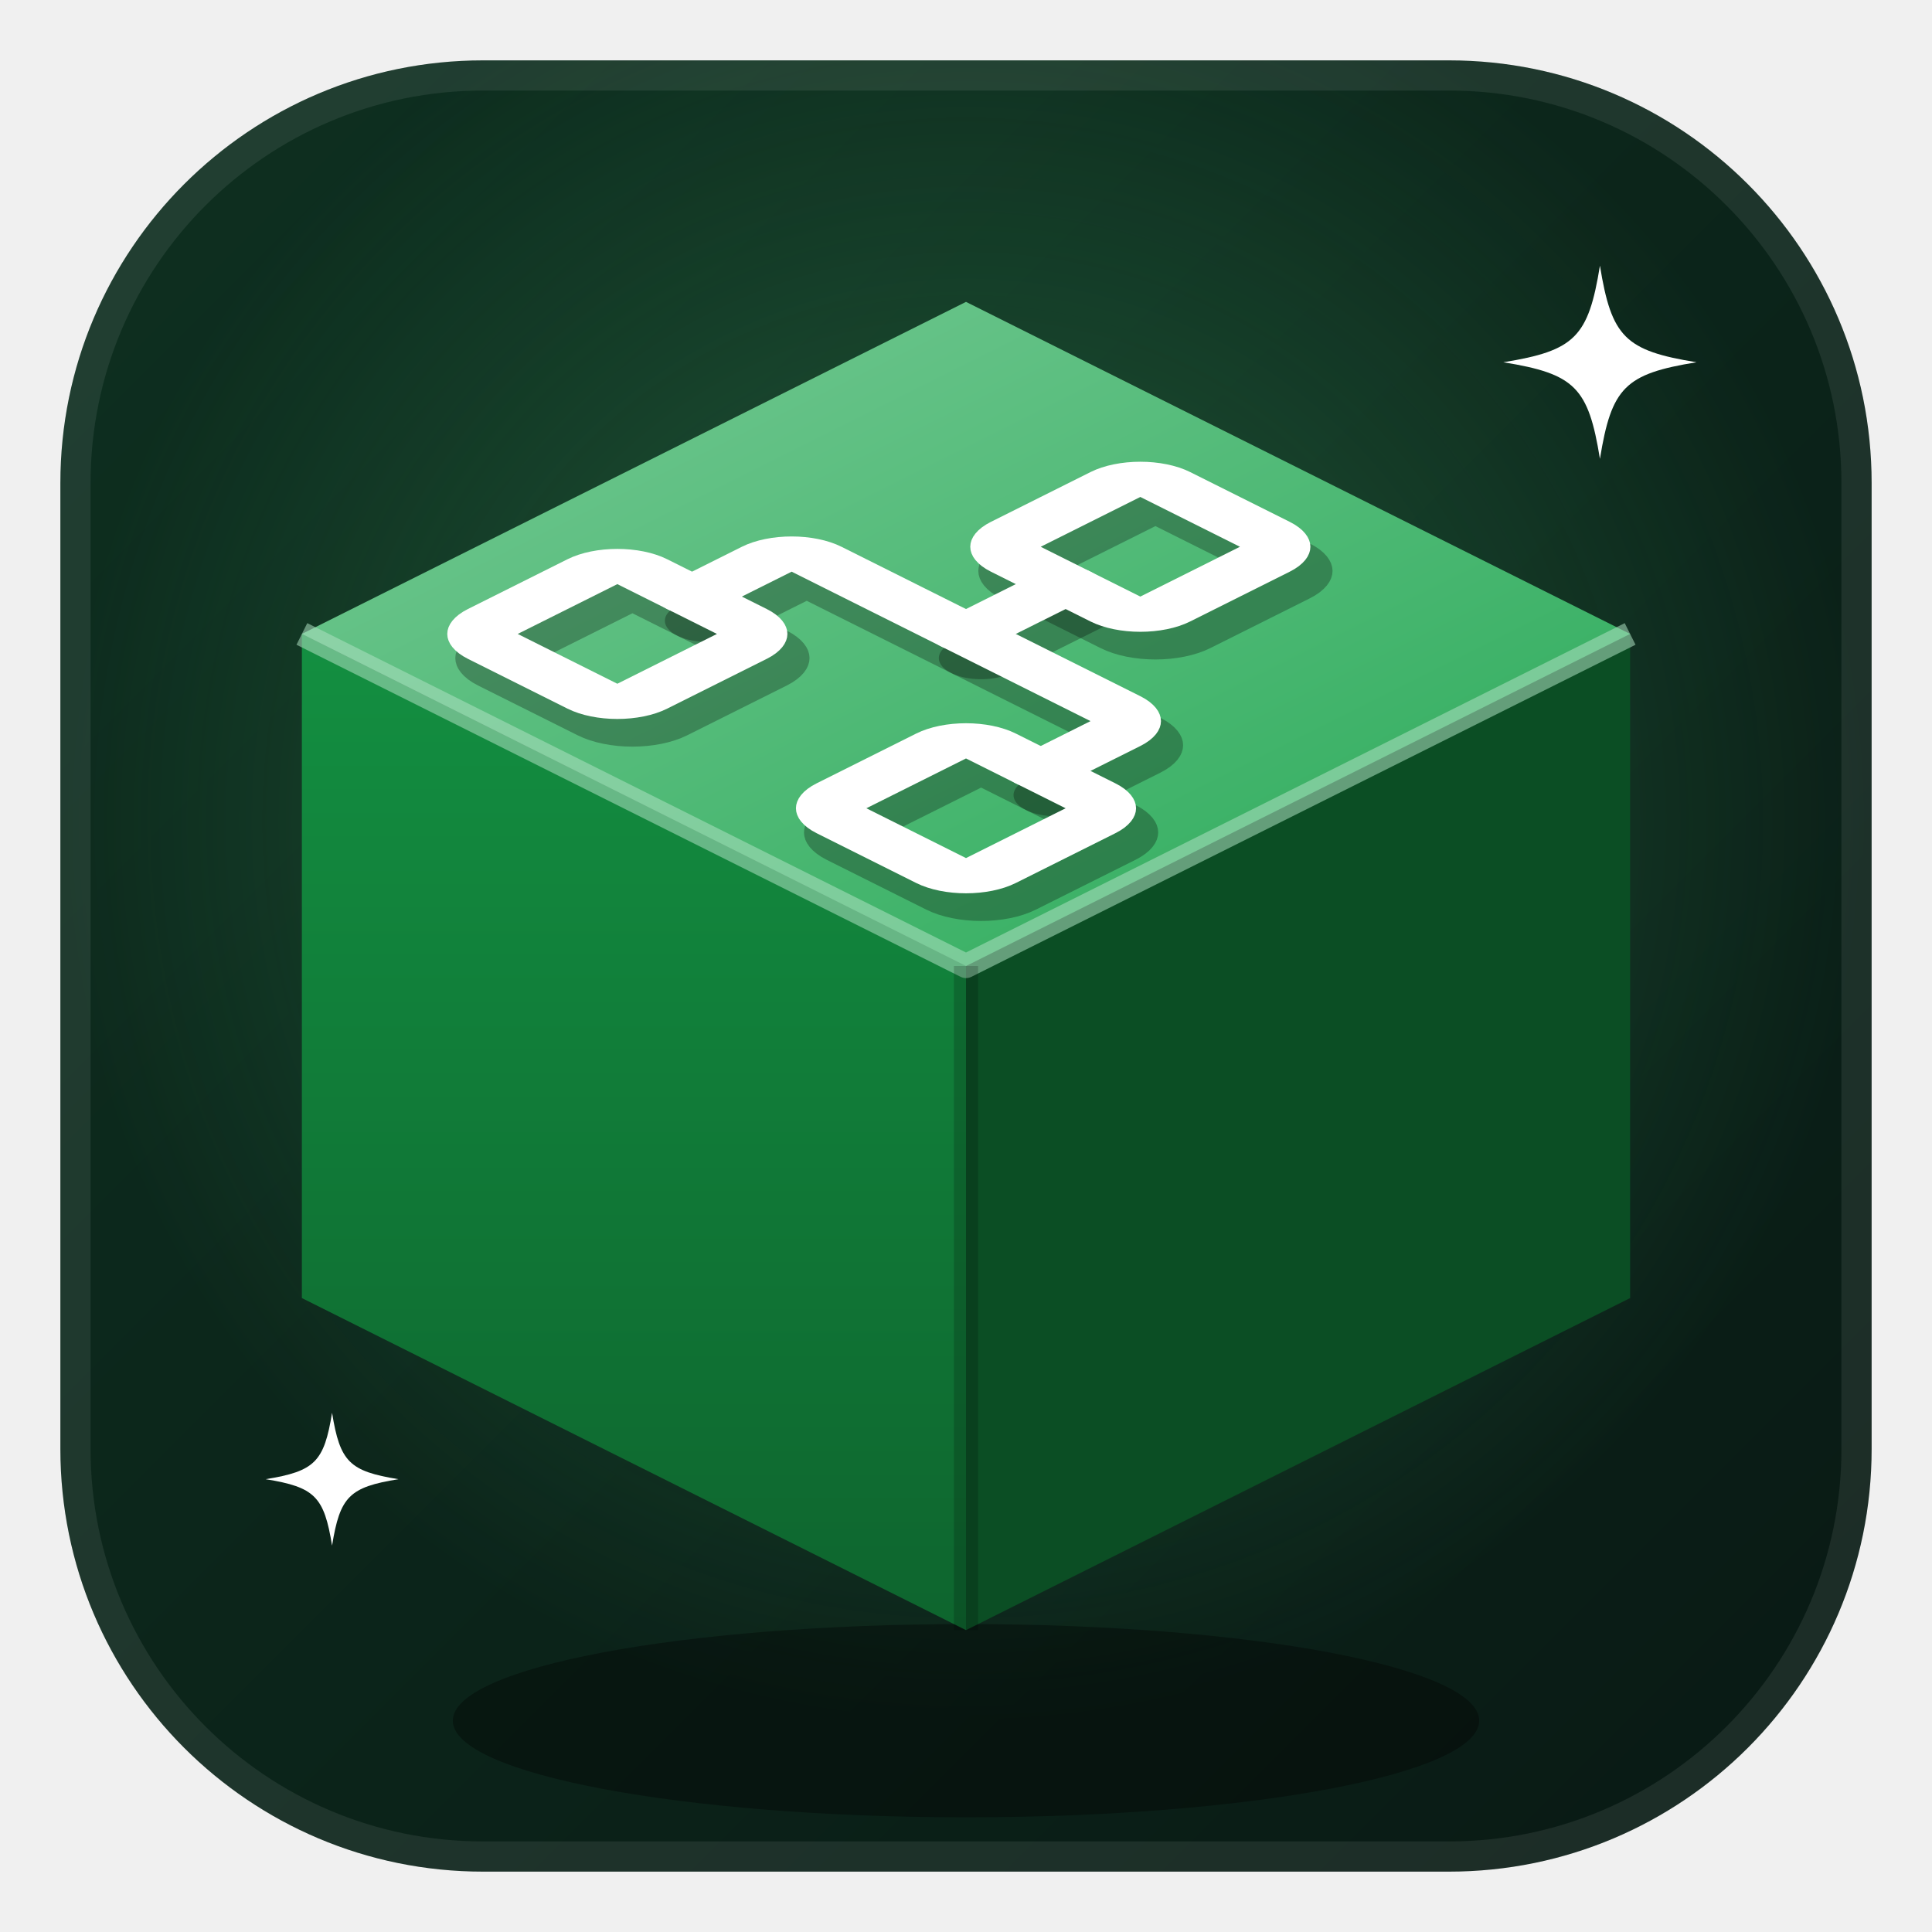
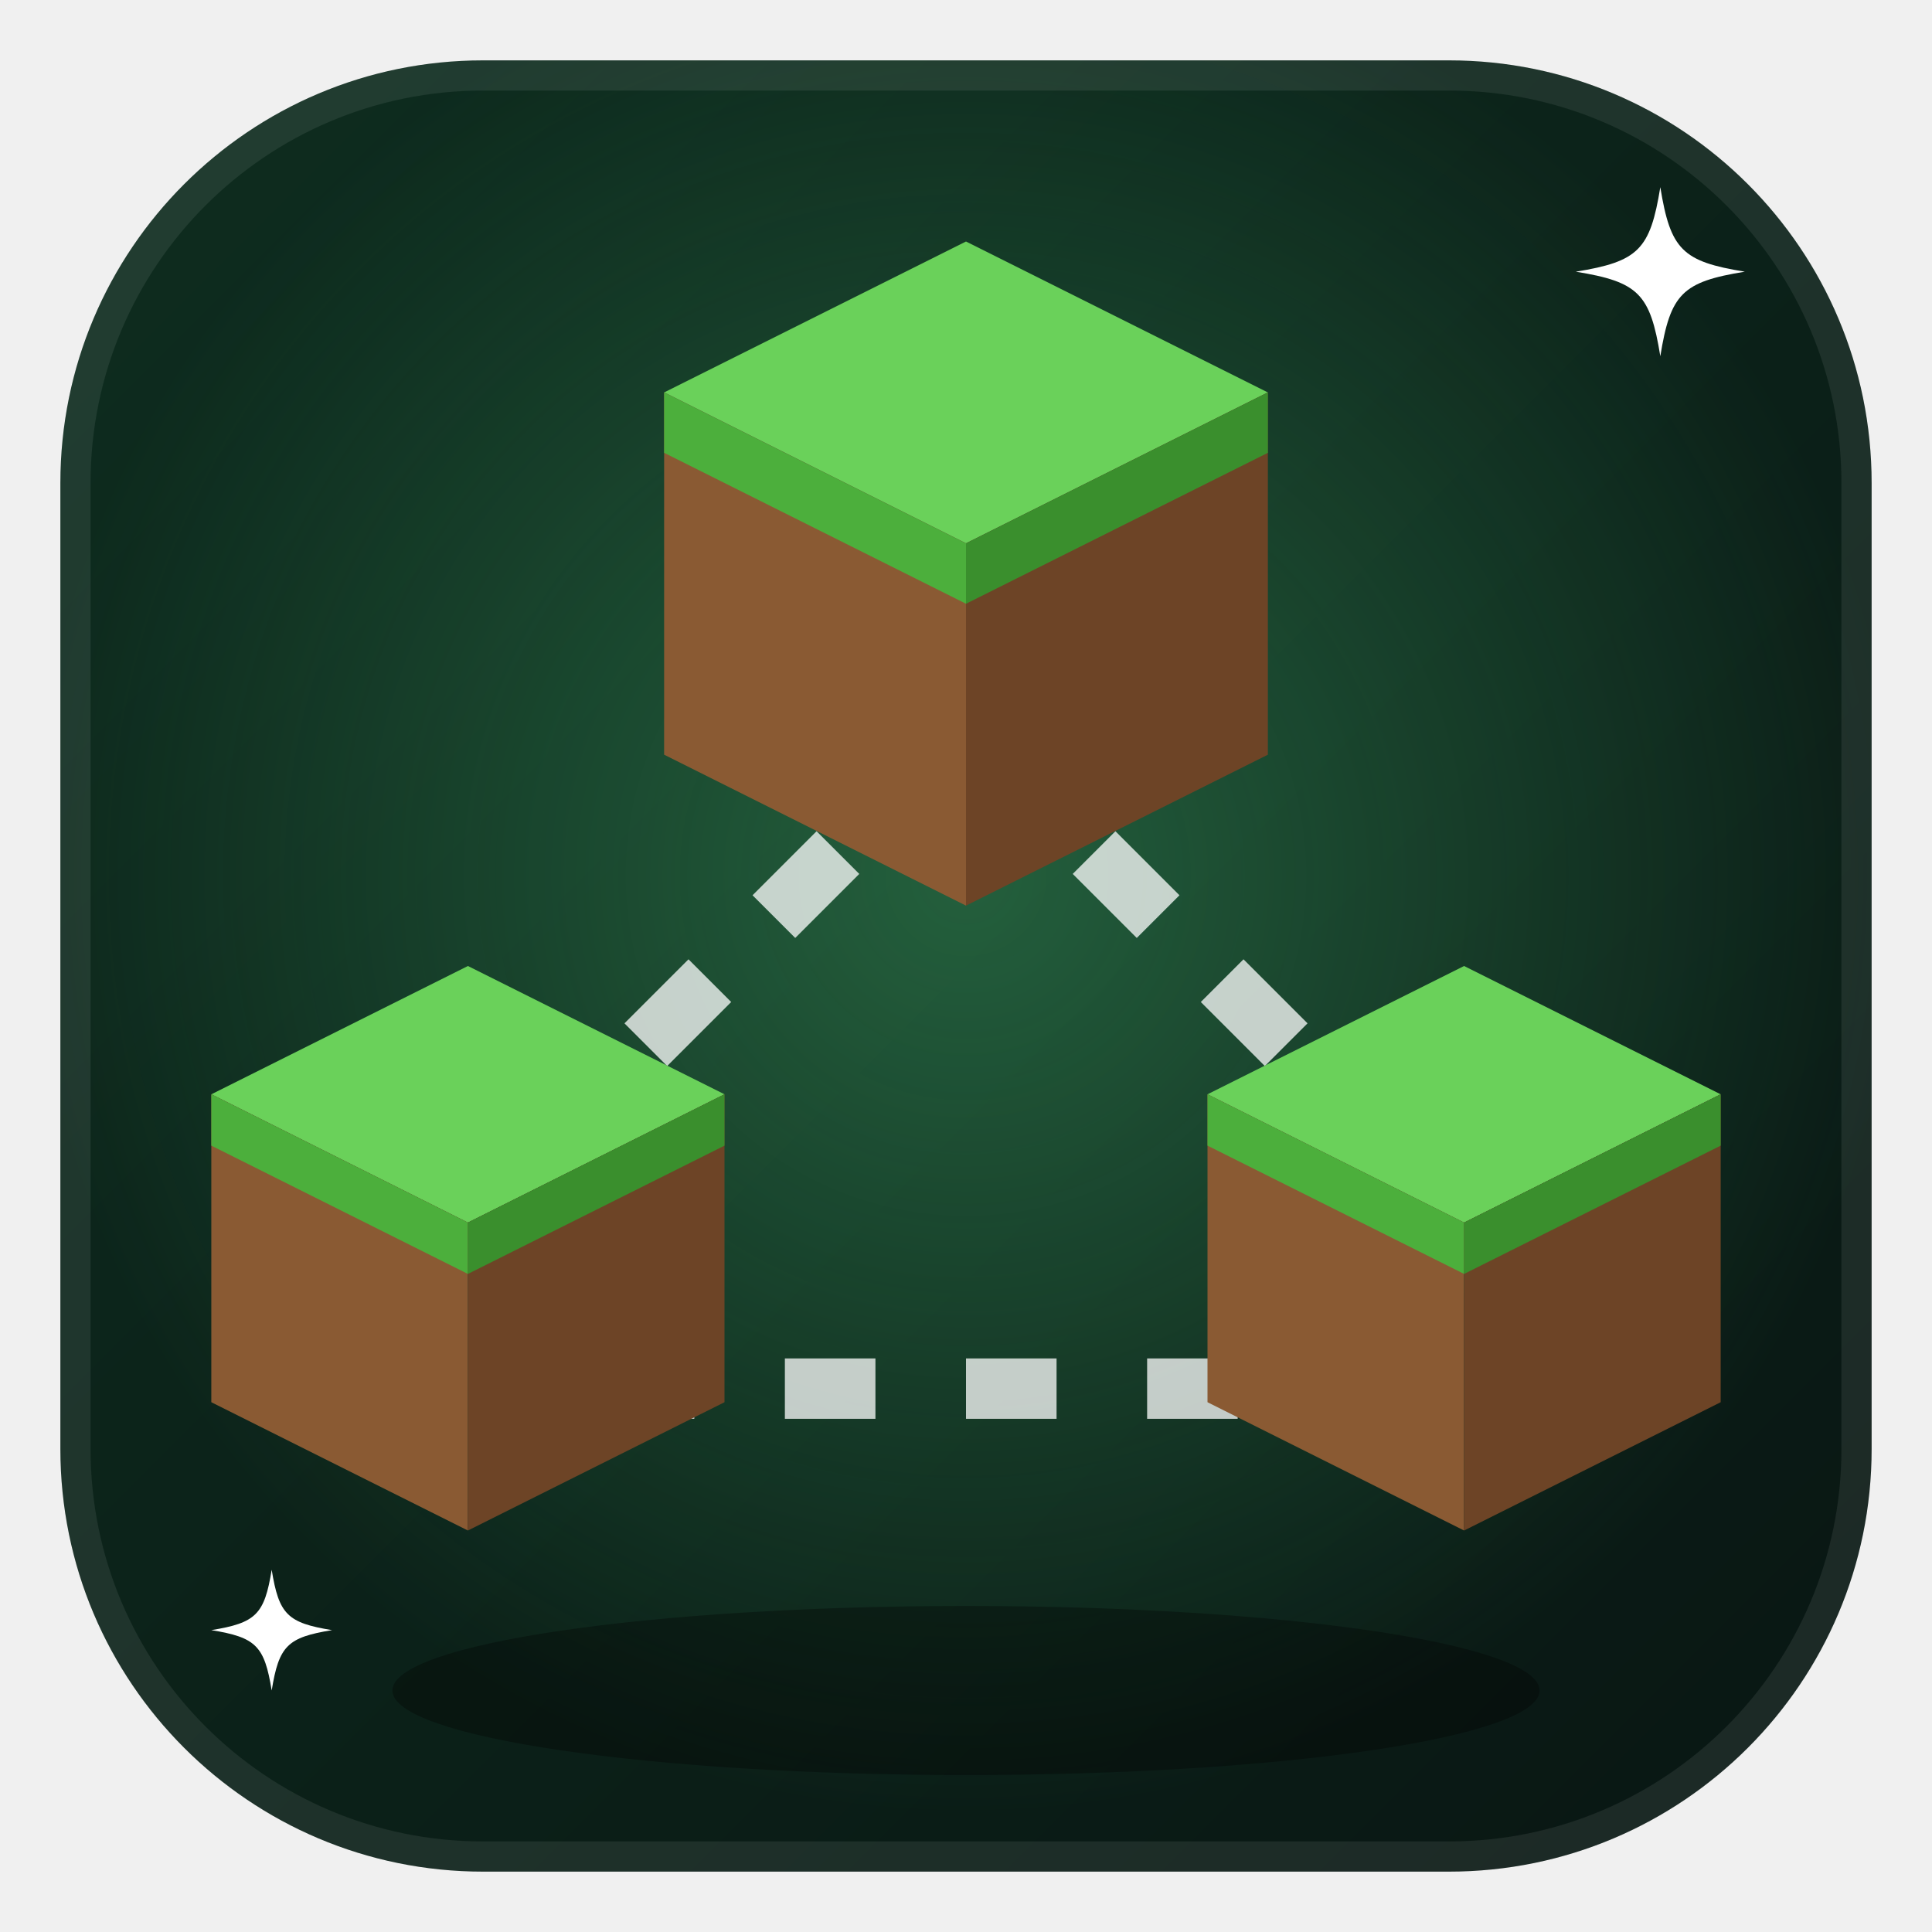
<svg xmlns="http://www.w3.org/2000/svg" viewBox="0 0 64 64" role="img" aria-hidden="true">
  <defs>
    <linearGradient id="bg" x1="0" y1="0" x2="1" y2="1">
-       <stop offset="0" stop-color="#0e3020" />
-       <stop offset="1" stop-color="#091914" />
+       <stop offset="0" stop-color="#0e2d1f" />
+       <stop offset="1" stop-color="#091613" />
    </linearGradient>
-     <radialGradient id="halo" cx=".5" cy=".42" r=".5">
-       <stop offset="0" stop-color="#45b56e" stop-opacity=".38" />
+     <radialGradient id="halo" cx=".5" cy=".45" r=".52">
+       <stop offset="0" stop-color="#45b56e" stop-opacity=".42" />
      <stop offset="1" stop-color="#45b56e" stop-opacity="0" />
    </radialGradient>
-     <linearGradient id="it" x1="0" y1="0" x2="1" y2="1">
-       <stop offset="0" stop-color="#78ca96" />
-       <stop offset="1" stop-color="#29aa58" />
+     <linearGradient id="im" x1="0" y1="0" x2="1" y2="1">
+       <stop offset="0" stop-color="#7fcc9b" />
+       <stop offset="1" stop-color="#0e6a30" />
    </linearGradient>
-     <linearGradient id="il" x1="0" y1="0" x2="0" y2="1">
-       <stop offset="0" stop-color="#138f41" />
-       <stop offset="1" stop-color="#0e652e" />
+     <linearGradient id="iv" x1="0" y1="0" x2="0" y2="1">
+       <stop offset="0" stop-color="#7fcc9b" />
+       <stop offset="1" stop-color="#16a34a" />
    </linearGradient>
-     <linearGradient id="ish" x1="0" y1="0" x2="1" y2="0">
+     <linearGradient id="iw" x1="0" y1="0" x2="0" y2="1">
+       <stop offset="0" stop-color="#ffffff" />
+       <stop offset="1" stop-color="#dfe5ee" />
+     </linearGradient>
+     <linearGradient id="ig" x1="0" y1="0" x2="0" y2="1">
+       <stop offset="0" stop-color="#ffe08a" />
+       <stop offset="1" stop-color="#f2a62b" />
+     </linearGradient>
+     <radialGradient id="ih" cx=".3" cy=".25" r=".7">
+       <stop offset="0" stop-color="#fff" stop-opacity=".55" />
+       <stop offset="1" stop-color="#fff" stop-opacity="0" />
+     </radialGradient>
+     <linearGradient id="is" x1="0" y1="0" x2="1" y2="0">
      <stop offset="0" stop-color="#fff" stop-opacity="0" />
-       <stop offset=".5" stop-color="#fff" stop-opacity=".55" />
+       <stop offset=".5" stop-color="#fff" stop-opacity=".6" />
      <stop offset="1" stop-color="#fff" stop-opacity="0" />
    </linearGradient>
-     <clipPath id="ic">
-       <path d="M32 10 L54 21 L32 32 L10 21 Z" />
-     </clipPath>
  </defs>
-   <style>.ibob,.ishadow{transform-box:fill-box;transform-origin:50% 50%}@keyframes ib{0%,100%{transform:translateY(0)}50%{transform:translateY(-2.2px)}}@keyframes isd{0%,100%{transform:scaleX(1);opacity:.35}50%{transform:scaleX(.86);opacity:.22}}@keyframes is{0%,55%{transform:translateX(0)}100%{transform:translateX(78px)}}@keyframes ig{0%,100%{opacity:.9}50%{opacity:1}}.ibob{animation:ib 4.2s ease-in-out infinite}.ishadow{animation:isd 4.2s ease-in-out infinite}.ishine{animation:is 5.5s ease-in-out infinite}.iglow{animation:ig 4.2s ease-in-out infinite}.sp{transform-box:fill-box;transform-origin:50% 50%;animation:tw 3.2s ease-in-out infinite}@keyframes tw{0%,100%{opacity:.15;transform:scale(.4) rotate(0)}50%{opacity:.95;transform:scale(1) rotate(45deg)}}@media (prefers-reduced-motion:reduce){*{animation:none!important}}</style>
+   <style>.ifl,.ipu,.ibl,.isp,.iwg,.iri,.isd,.ipop{transform-box:fill-box;transform-origin:50% 50%}.igr{transform-box:fill-box;transform-origin:50% 100%}@keyframes ifl{0%,100%{transform:translateY(0)}50%{transform:translateY(-2px)}}.ifl{animation:ifl 4.2s ease-in-out infinite}@keyframes isd{0%,100%{transform:scaleX(1);opacity:.32}50%{transform:scaleX(.85);opacity:.2}}.isd{animation:isd 4.2s ease-in-out infinite}@keyframes ipu{0%,100%{opacity:.55}50%{opacity:1}}.ipu{animation:ipu 2.4s ease-in-out infinite}@keyframes ibl{0%,44%,56%,100%{opacity:1}50%{opacity:.15}}.ibl{animation:ibl 3s steps(1,end) infinite}@keyframes isp{to{transform:rotate(360deg)}}.isp{animation:isp 14s linear infinite}@keyframes iwg{0%,100%{transform:rotate(-6deg)}50%{transform:rotate(6deg)}}.iwg{animation:iwg 3.4s ease-in-out infinite}@keyframes iri{0%{transform:translateY(2px);opacity:.7}100%{transform:translateY(-3.5px);opacity:1}}.iri{animation:iri 1.6s ease-in-out infinite alternate}@keyframes igr{0%,100%{transform:scaleY(.55)}50%{transform:scaleY(1)}}.igr{animation:igr 2.8s ease-in-out infinite}@keyframes ipop{0%,100%{transform:scale(.9)}50%{transform:scale(1.08)}}.ipop{animation:ipop 2.6s ease-in-out infinite}@keyframes ish{0%,60%{transform:translateX(-30px)}100%{transform:translateX(70px)}}.ish{animation:ish 5s ease-in-out infinite}@keyframes idash{to{stroke-dashoffset:-40}}.idash{animation:idash 2.4s linear infinite}@keyframes isw{0%,100%{transform:rotate(-50deg)}50%{transform:rotate(35deg)}}.tw{transform-box:fill-box;transform-origin:50% 50%;animation:tw 3.2s ease-in-out infinite}@keyframes tw{0%,100%{opacity:.15;transform:scale(.4) rotate(0)}50%{opacity:.95;transform:scale(1) rotate(45deg)}}@media (prefers-reduced-motion:reduce){*{animation:none!important}}</style>
  <rect x="2" y="2" width="60" height="60" rx="14" fill="url(#bg)" />
  <rect x="2" y="2" width="60" height="60" rx="14" fill="url(#halo)" />
  <rect x="2.5" y="2.5" width="59" height="59" rx="13.5" fill="none" stroke="#fff" stroke-opacity=".08" />
-   <g class="ibob">
-     <ellipse cx="32" cy="57" rx="17" ry="3.2" fill="#000" opacity=".35" class="ishadow" />
-     <path d="M10 21 L32 32 V54 L10 43 Z" fill="url(#il)" />
-     <path d="M54 21 L32 32 V54 L54 43 Z" fill="#0b4e24" />
-     <path d="M32 10 L54 21 L32 32 L10 21 Z" fill="url(#it)" />
-     <path d="M10 21 L32 32 L54 21" fill="none" stroke="#addfc0" stroke-opacity=".55" stroke-width=".8" stroke-linejoin="round" />
-     <path d="M32 32 V54" stroke="#000" stroke-opacity=".18" stroke-width=".8" />
-     <g clip-path="url(#ic)">
-       <rect class="ishine" x="-14" y="6" width="14" height="30" fill="url(#ish)" transform="skewX(-25)" />
-     </g>
-     <g transform="translate(.5 .8)">
-       <g transform="matrix(0.825 0.4125 -0.825 0.4125 32 11.100)" fill="none" stroke="#000" stroke-opacity=".28" stroke-width="2.4" stroke-linecap="round" stroke-linejoin="round">
-         <rect x="16" y="16" width="6" height="6" rx="1" />
-         <rect x="2" y="16" width="6" height="6" rx="1" />
-         <rect x="9" y="2" width="6" height="6" rx="1" />
-         <path d="M5 16v-3a1 1 0 0 1 1-1h12a1 1 0 0 1 1 1v3" />
-         <path d="M12 12V8" />
-       </g>
-     </g>
-     <g class="iglow" transform="matrix(0.825 0.4125 -0.825 0.4125 32 11.100)" fill="none" stroke="#fff" stroke-width="2" stroke-linecap="round" stroke-linejoin="round">
-       <rect x="16" y="16" width="6" height="6" rx="1" />
-       <rect x="2" y="16" width="6" height="6" rx="1" />
-       <rect x="9" y="2" width="6" height="6" rx="1" />
-       <path d="M5 16v-3a1 1 0 0 1 1-1h12a1 1 0 0 1 1 1v3" />
-       <path d="M12 12V8" />
+   <ellipse class="isd" cx="32" cy="56" rx="19" ry="2.8" fill="#000" opacity=".32" />
+   <g stroke="#fff" stroke-opacity=".75" stroke-width="2" fill="none">
+     <path class="idash" stroke-dasharray="3 3" d="M32 24 18 38M32 24 46 38M20 46h24" />
+   </g>
+   <g class="ifl" style="">
+     <g transform="translate(22 8) scale(1)">
+       <path d="M10 0 L20 5 L10 10 L0 5 Z" fill="#6ad15a" />
+       <path d="M0 5 L10 10 V22 L0 17 Z" fill="#8a5a33" />
+       <path d="M20 5 L10 10 V22 L20 17 Z" fill="#6d4426" />
+       <path d="M0 5 L10 10 V12 L0 7 Z" fill="#4caf3c" />
+       <path d="M20 5 L10 10 V12 L20 7 Z" fill="#3a8f2d" />
    </g>
  </g>
-   <g transform="translate(53 12) scale(.32)">
-     <path class="sp" d="M0 -10 C1.2 -2.6 2.6 -1.2 10 0 C2.6 1.2 1.2 2.6 0 10 C-1.2 2.6 -2.6 1.2 -10 0 C-2.6 -1.2 -1.2 -2.6 0 -10Z" fill="#fff" />
+   <g class="ifl" style="animation-delay:1.2s">
+     <g transform="translate(7 32) scale(0.85)">
+       <path d="M10 0 L20 5 L10 10 L0 5 Z" fill="#6ad15a" />
+       <path d="M0 5 L10 10 V22 L0 17 Z" fill="#8a5a33" />
+       <path d="M20 5 L10 10 V22 L20 17 Z" fill="#6d4426" />
+       <path d="M0 5 L10 10 V12 L0 7 Z" fill="#4caf3c" />
+       <path d="M20 5 L10 10 V12 L20 7 Z" fill="#3a8f2d" />
+     </g>
  </g>
-   <g transform="translate(11 49) scale(.22)">
-     <path class="sp" style="animation-delay:1.4s" d="M0 -10 C1.2 -2.6 2.6 -1.2 10 0 C2.6 1.2 1.2 2.6 0 10 C-1.2 2.6 -2.6 1.2 -10 0 C-2.6 -1.2 -1.2 -2.6 0 -10Z" fill="#fff" />
+   <g class="ifl" style="animation-delay:2.4s">
+     <g transform="translate(40 32) scale(0.85)">
+       <path d="M10 0 L20 5 L10 10 L0 5 Z" fill="#6ad15a" />
+       <path d="M0 5 L10 10 V22 L0 17 Z" fill="#8a5a33" />
+       <path d="M20 5 L10 10 V22 L20 17 Z" fill="#6d4426" />
+       <path d="M0 5 L10 10 V12 L0 7 Z" fill="#4caf3c" />
+       <path d="M20 5 L10 10 V12 L20 7 Z" fill="#3a8f2d" />
+     </g>
+   </g>
+   <g transform="translate(55 9) scale(.28)">
+     <path class="tw" d="M0 -10 C1.2 -2.6 2.6 -1.2 10 0 C2.6 1.2 1.2 2.6 0 10 C-1.2 2.6 -2.6 1.2 -10 0 C-2.6 -1.2 -1.2 -2.6 0 -10Z" fill="#fff" />
+   </g>
+   <g transform="translate(9 54) scale(.2)">
+     <path class="tw" style="animation-delay:1.4s" d="M0 -10 C1.2 -2.6 2.6 -1.2 10 0 C2.6 1.2 1.2 2.6 0 10 C-1.2 2.6 -2.6 1.2 -10 0 C-2.6 -1.2 -1.2 -2.6 0 -10Z" fill="#fff" />
  </g>
</svg>
